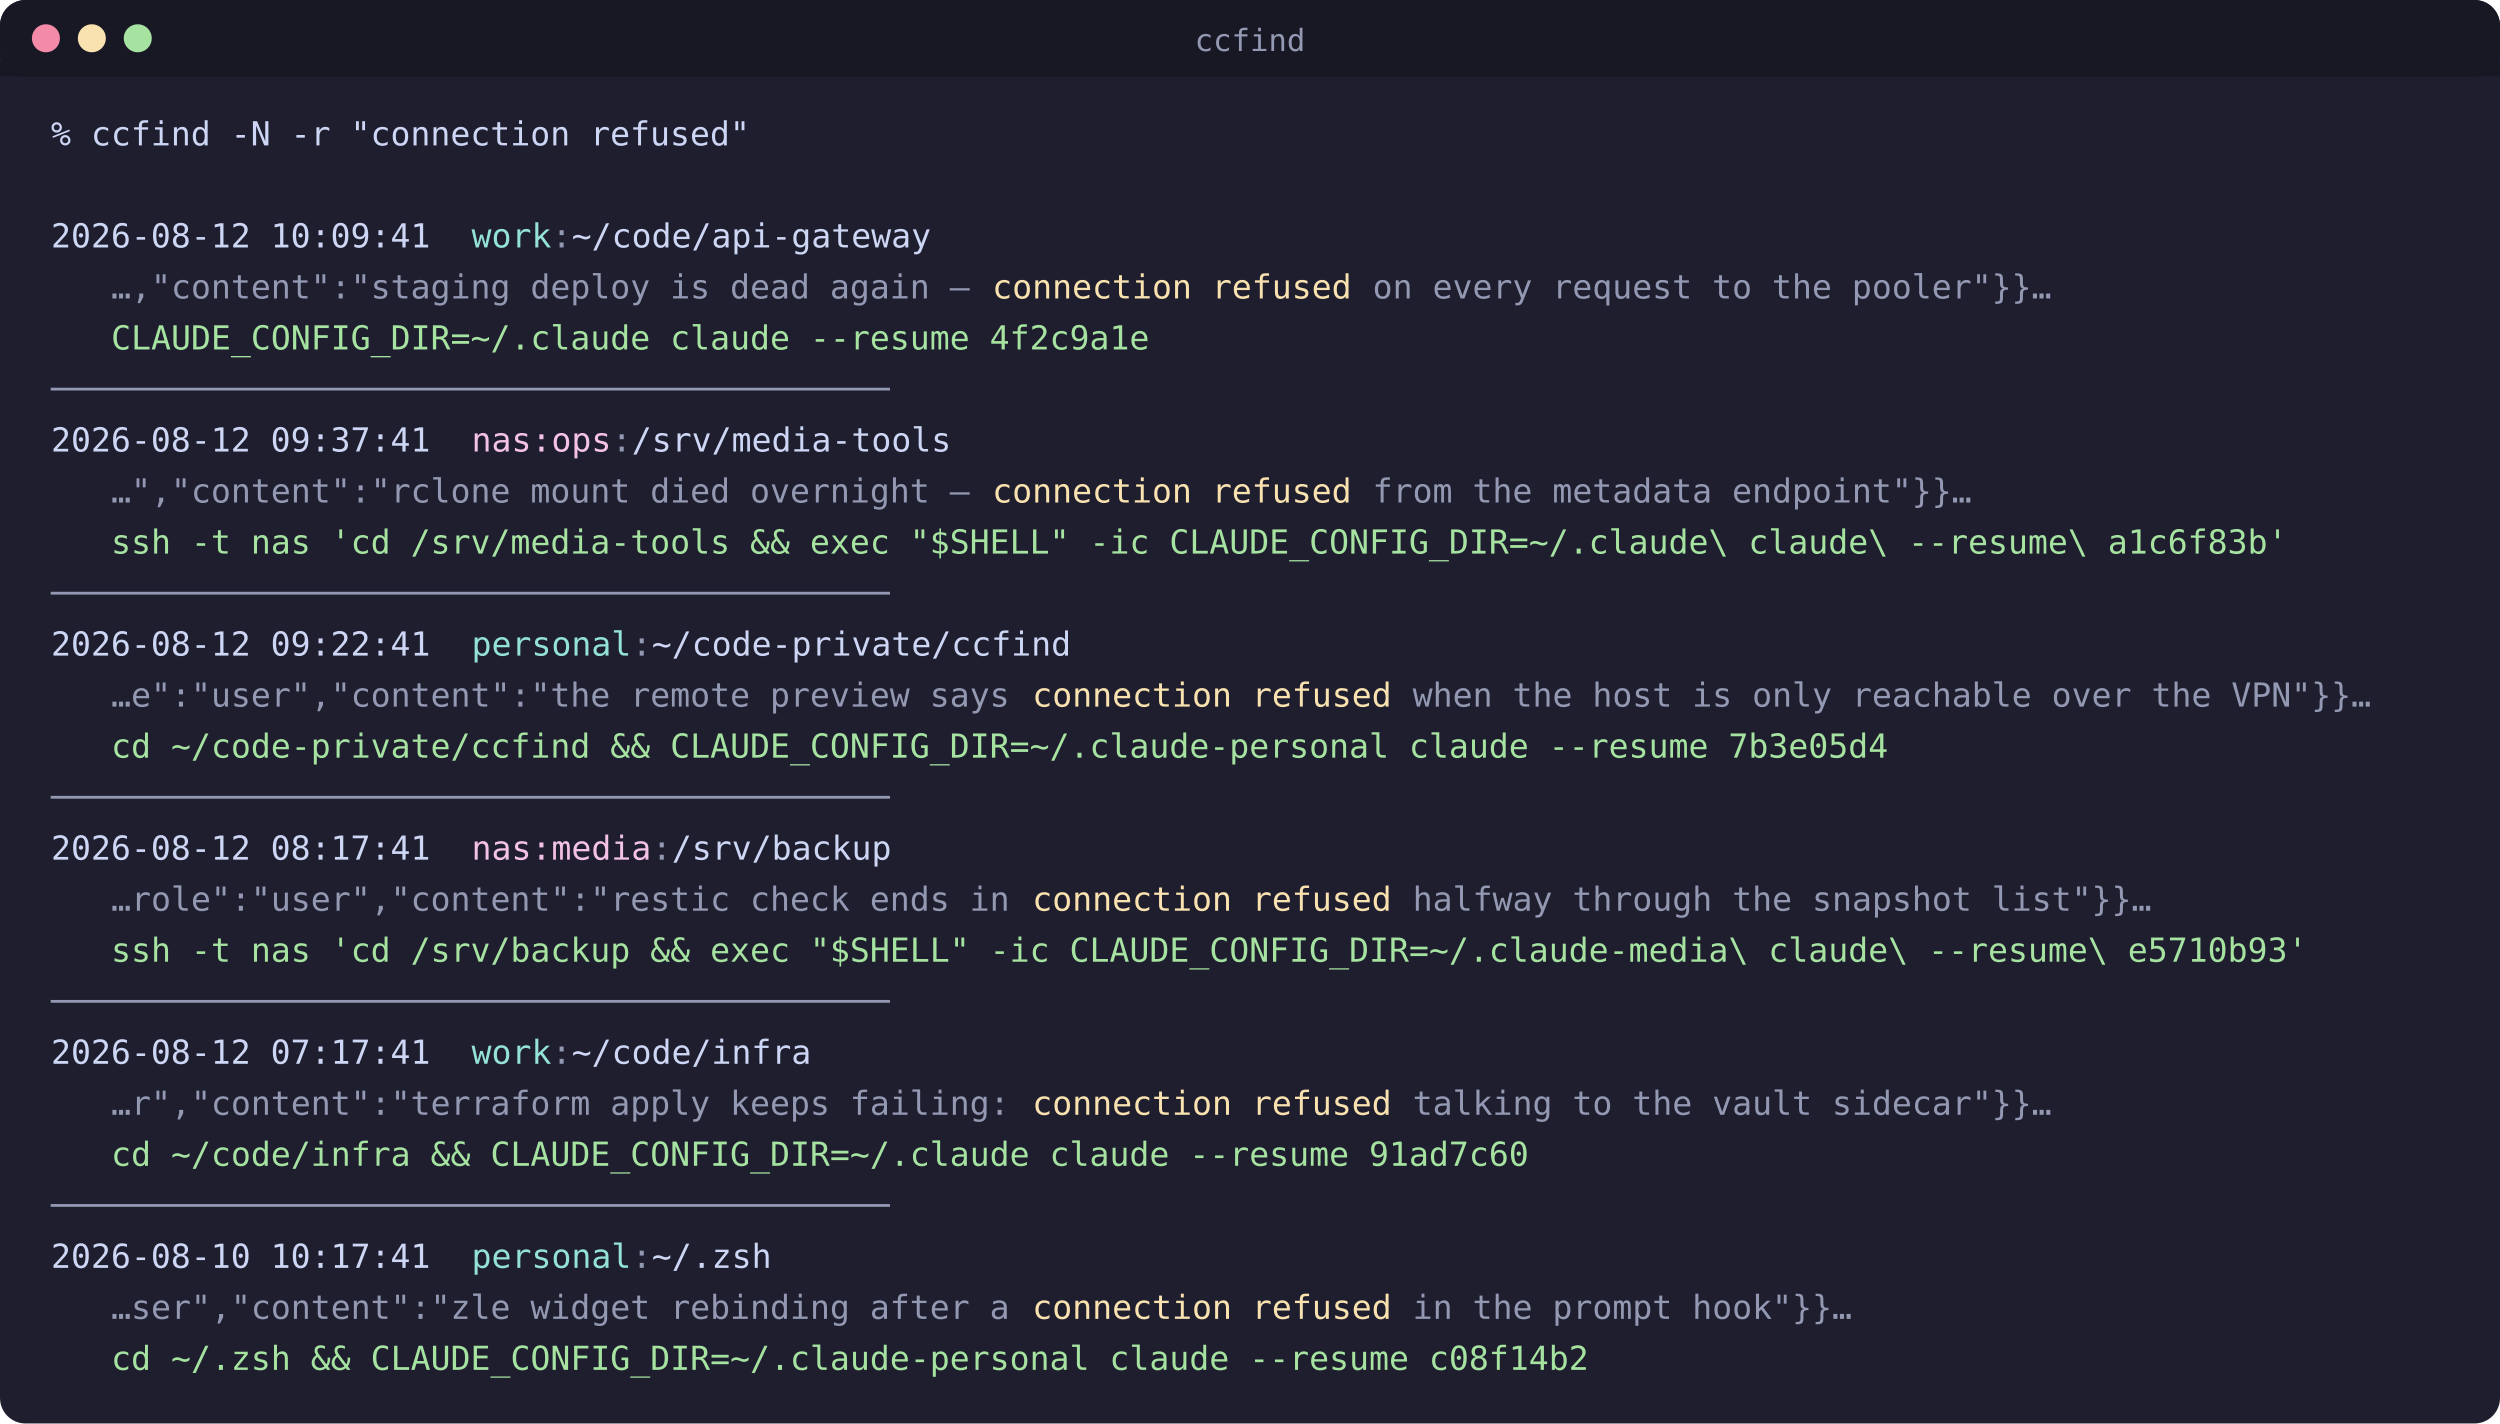
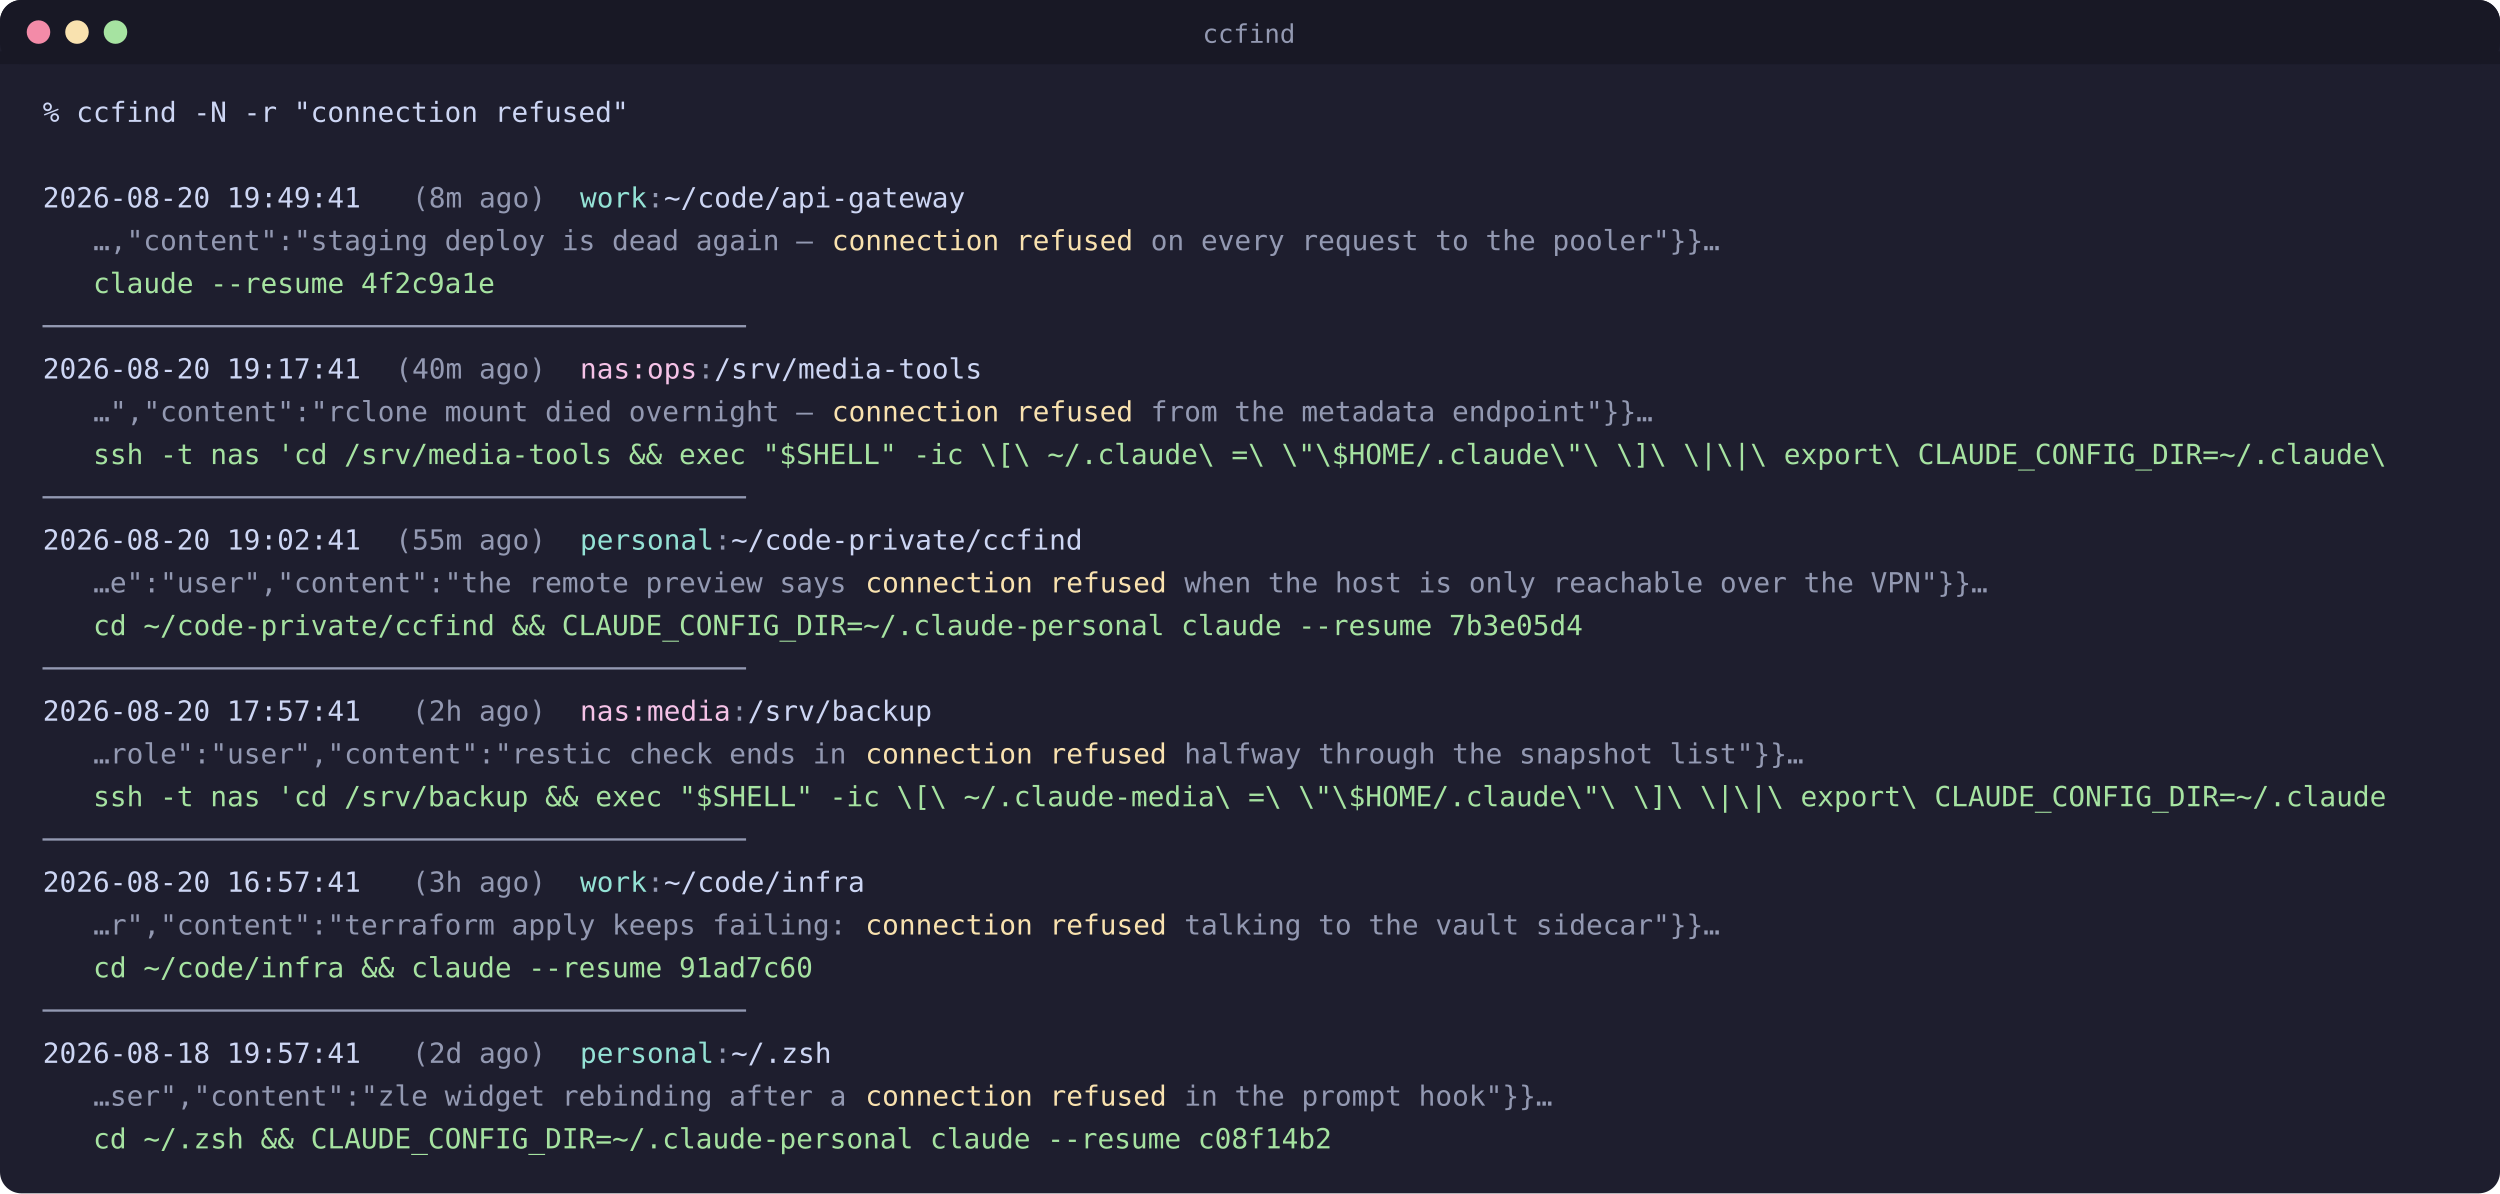
- <svg xmlns="http://www.w3.org/2000/svg" width="980" height="558" viewBox="0 0 980 558" role="img" aria-label="the ccfind flat list: each hit as a timestamp and profile-tagged directory, the matching snippet beneath it, and the exact resume command to copy">
-   <rect width="980" height="558" rx="10" fill="#1e1e2e" />
-   <rect width="980" height="30" rx="10" fill="#181825" />
-   <rect y="24" width="980" height="6" fill="#181825" />
+ <svg xmlns="http://www.w3.org/2000/svg" width="1169" height="558" viewBox="0 0 1169 558" role="img" aria-label="the ccfind flat list: each hit as a timestamp and profile-tagged directory, the matching snippet beneath it, and the exact resume command to copy">
+   <rect width="1169" height="558" rx="10" fill="#1e1e2e" />
+   <rect width="1169" height="30" rx="10" fill="#181825" />
+   <rect y="24" width="1169" height="6" fill="#181825" />
  <circle cx="18" cy="15" r="5.5" fill="#f38ba8" />
  <circle cx="36" cy="15" r="5.5" fill="#f9e2af" />
  <circle cx="54" cy="15" r="5.5" fill="#a6e3a1" />
-   <text x="490" y="20" text-anchor="middle" font-family="'Cascadia Code','Fira Code',SFMono-Regular,Consolas,Menlo,monospace" font-size="12" fill="#9399b2">ccfind</text>
+   <text x="584" y="20" text-anchor="middle" font-family="'Cascadia Code','Fira Code',SFMono-Regular,Consolas,Menlo,monospace" font-size="12" fill="#9399b2">ccfind</text>
  <text y="57" font-family="'Cascadia Code','Fira Code',SFMono-Regular,Consolas,Menlo,monospace" font-size="13" xml:space="preserve" fill="#cdd6f4">
    <tspan x="20.00 27.85 35.70 43.55 51.40 59.25 67.10 74.95 82.80 90.65 98.50 106.35 114.20 122.05 129.90 137.75 145.60 153.45 161.30 169.15 177.00 184.85 192.70 200.55 208.40 216.25 224.10 231.95 239.80 247.65 255.50 263.35 271.20 279.05 286.90">% ccfind -N -r "connection refused"</tspan>
  </text>
  <text y="97" font-family="'Cascadia Code','Fira Code',SFMono-Regular,Consolas,Menlo,monospace" font-size="13" xml:space="preserve" fill="#cdd6f4">
-     <tspan x="20.00 27.85 35.70 43.55 51.40 59.25 67.10 74.95 82.80 90.65 98.50 106.35 114.20 122.05 129.90 137.75 145.60 153.45 161.30">2026-08-12 10:09:41</tspan>
+     <tspan x="20.00 27.85 35.70 43.55 51.40 59.25 67.10 74.95 82.80 90.65 98.50 106.35 114.20 122.05 129.90 137.75 145.60 153.45 161.30">2026-08-20 19:49:41</tspan>
    <tspan x="169.15 177.00">  </tspan>
-     <tspan x="184.85 192.70 200.55 208.40" fill="#94e2d5">work</tspan>
-     <tspan x="216.25" fill="#9399b2">:</tspan>
-     <tspan x="224.10 231.95 239.80 247.65 255.50 263.35 271.20 279.05 286.90 294.75 302.60 310.45 318.30 326.15 334.00 341.85 349.70 357.55">~/code/api-gateway</tspan>
+     <tspan x="184.85 192.70 200.55 208.40 216.25 224.10 231.95 239.80 247.65" fill="#9399b2"> (8m ago)</tspan>
+     <tspan x="255.50 263.35">  </tspan>
+     <tspan x="271.20 279.05 286.90 294.75" fill="#94e2d5">work</tspan>
+     <tspan x="302.60" fill="#9399b2">:</tspan>
+     <tspan x="310.45 318.30 326.15 334.00 341.85 349.70 357.55 365.40 373.25 381.10 388.95 396.80 404.65 412.50 420.35 428.20 436.05 443.90">~/code/api-gateway</tspan>
  </text>
  <text y="117" font-family="'Cascadia Code','Fira Code',SFMono-Regular,Consolas,Menlo,monospace" font-size="13" xml:space="preserve" fill="#cdd6f4">
    <tspan x="20.00 27.85 35.70">   </tspan>
    <tspan x="43.55 51.40 59.25 67.10 74.95 82.80 90.65 98.50 106.35 114.20 122.05 129.90 137.75 145.60 153.45 161.30 169.15 177.00 184.85 192.70 200.55 208.40 216.25 224.10 231.95 239.80 247.65 255.50 263.35 271.20 279.05 286.90 294.75 302.60 310.45 318.30 326.15 334.00 341.85 349.70 357.55 365.40 373.25 381.10" fill="#9399b2">…,"content":"staging deploy is dead again — </tspan>
    <tspan x="388.95 396.80 404.65 412.50 420.35 428.20 436.05 443.90 451.75 459.60 467.45 475.30 483.15 491.00 498.85 506.70 514.55 522.40" fill="#f9e2af">connection refused</tspan>
    <tspan x="530.25 538.10 545.95 553.80 561.65 569.50 577.35 585.20 593.05 600.90 608.75 616.60 624.45 632.30 640.15 648.00 655.85 663.70 671.55 679.40 687.25 695.10 702.95 710.80 718.65 726.50 734.35 742.20 750.05 757.90 765.75 773.60 781.45 789.30 797.15" fill="#9399b2"> on every request to the pooler"}}…</tspan>
  </text>
  <text y="137" font-family="'Cascadia Code','Fira Code',SFMono-Regular,Consolas,Menlo,monospace" font-size="13" xml:space="preserve" fill="#cdd6f4">
    <tspan x="20.00 27.85 35.70">   </tspan>
-     <tspan x="43.55 51.40 59.25 67.10 74.95 82.80 90.65 98.50 106.35 114.20 122.05 129.90 137.75 145.60 153.45 161.30 169.15 177.00 184.85 192.70 200.55 208.40 216.25 224.10 231.95 239.80 247.65 255.50 263.35 271.20 279.05 286.90 294.75 302.60 310.45 318.30 326.15 334.00 341.85 349.70 357.55 365.40 373.25 381.10 388.95 396.80 404.65 412.50 420.35 428.20 436.05 443.90" fill="#a6e3a1">CLAUDE_CONFIG_DIR=~/.claude claude --resume 4f2c9a1e</tspan>
+     <tspan x="43.55 51.40 59.25 67.10 74.95 82.80 90.65 98.50 106.35 114.20 122.05 129.90 137.75 145.60 153.45 161.30 169.15 177.00 184.85 192.70 200.55 208.40 216.25 224.10" fill="#a6e3a1">claude --resume 4f2c9a1e</tspan>
  </text>
  <text y="157" font-family="'Cascadia Code','Fira Code',SFMono-Regular,Consolas,Menlo,monospace" font-size="13" xml:space="preserve" fill="#cdd6f4">
    <tspan x="20.00 27.85 35.70 43.55 51.40 59.25 67.10 74.95 82.80 90.65 98.50 106.35 114.20 122.05 129.90 137.75 145.60 153.45 161.30 169.15 177.00 184.85 192.70 200.55 208.40 216.25 224.10 231.95 239.80 247.65 255.50 263.35 271.20 279.05 286.90 294.75 302.60 310.45 318.30 326.15 334.00 341.85" fill="#9399b2">──────────────────────────────────────────</tspan>
  </text>
  <text y="177" font-family="'Cascadia Code','Fira Code',SFMono-Regular,Consolas,Menlo,monospace" font-size="13" xml:space="preserve" fill="#cdd6f4">
-     <tspan x="20.00 27.85 35.70 43.55 51.40 59.25 67.10 74.95 82.80 90.65 98.50 106.35 114.20 122.05 129.90 137.75 145.60 153.45 161.30">2026-08-12 09:37:41</tspan>
+     <tspan x="20.00 27.85 35.70 43.55 51.40 59.25 67.10 74.95 82.80 90.65 98.50 106.35 114.20 122.05 129.90 137.75 145.60 153.45 161.30">2026-08-20 19:17:41</tspan>
    <tspan x="169.15 177.00">  </tspan>
-     <tspan x="184.85 192.70 200.55 208.40 216.25 224.10 231.95" fill="#f5c2e7">nas:ops</tspan>
-     <tspan x="239.80" fill="#9399b2">:</tspan>
-     <tspan x="247.65 255.50 263.35 271.20 279.05 286.90 294.75 302.60 310.45 318.30 326.15 334.00 341.85 349.70 357.55 365.40">/srv/media-tools</tspan>
+     <tspan x="184.85 192.70 200.55 208.40 216.25 224.10 231.95 239.80 247.65" fill="#9399b2">(40m ago)</tspan>
+     <tspan x="255.50 263.35">  </tspan>
+     <tspan x="271.20 279.05 286.90 294.75 302.60 310.45 318.30" fill="#f5c2e7">nas:ops</tspan>
+     <tspan x="326.15" fill="#9399b2">:</tspan>
+     <tspan x="334.00 341.85 349.70 357.55 365.40 373.25 381.10 388.95 396.80 404.65 412.50 420.35 428.20 436.05 443.90 451.75">/srv/media-tools</tspan>
  </text>
  <text y="197" font-family="'Cascadia Code','Fira Code',SFMono-Regular,Consolas,Menlo,monospace" font-size="13" xml:space="preserve" fill="#cdd6f4">
    <tspan x="20.00 27.85 35.70">   </tspan>
    <tspan x="43.55 51.40 59.25 67.10 74.95 82.80 90.65 98.50 106.35 114.20 122.05 129.90 137.75 145.60 153.45 161.30 169.15 177.00 184.85 192.70 200.55 208.40 216.25 224.10 231.95 239.80 247.65 255.50 263.35 271.20 279.05 286.90 294.75 302.60 310.45 318.30 326.15 334.00 341.85 349.70 357.55 365.40 373.25 381.10" fill="#9399b2">…","content":"rclone mount died overnight — </tspan>
    <tspan x="388.95 396.80 404.65 412.50 420.35 428.20 436.05 443.90 451.75 459.60 467.45 475.30 483.15 491.00 498.85 506.70 514.55 522.40" fill="#f9e2af">connection refused</tspan>
    <tspan x="530.25 538.10 545.95 553.80 561.65 569.50 577.35 585.20 593.05 600.90 608.75 616.60 624.45 632.30 640.15 648.00 655.85 663.70 671.55 679.40 687.25 695.10 702.95 710.80 718.65 726.50 734.35 742.20 750.05 757.90 765.75" fill="#9399b2"> from the metadata endpoint"}}…</tspan>
  </text>
  <text y="217" font-family="'Cascadia Code','Fira Code',SFMono-Regular,Consolas,Menlo,monospace" font-size="13" xml:space="preserve" fill="#cdd6f4">
    <tspan x="20.00 27.85 35.70">   </tspan>
-     <tspan x="43.55 51.40 59.25 67.10 74.95 82.80 90.65 98.50 106.35 114.20 122.05 129.90 137.75 145.60 153.45 161.30 169.15 177.00 184.85 192.70 200.55 208.40 216.25 224.10 231.95 239.80 247.65 255.50 263.35 271.20 279.05 286.90 294.75 302.60 310.45 318.30 326.15 334.00 341.85 349.70 357.55 365.40 373.25 381.10 388.95 396.80 404.65 412.50 420.35 428.20 436.05 443.90 451.75 459.60 467.45 475.30 483.15 491.00 498.85 506.70 514.55 522.40 530.25 538.10 545.95 553.80 561.65 569.50 577.35 585.20 593.05 600.90 608.75 616.60 624.45 632.30 640.15 648.00 655.85 663.70 671.55 679.40 687.25 695.10 702.95 710.80 718.65 726.50 734.35 742.20 750.05 757.90 765.75 773.60 781.45 789.30 797.15 805.00 812.85 820.70 828.55 836.40 844.25 852.10 859.95 867.80 875.65 883.50 891.35" fill="#a6e3a1">ssh -t nas 'cd /srv/media-tools &amp;&amp; exec "$SHELL" -ic CLAUDE_CONFIG_DIR=~/.claude\ claude\ --resume\ a1c6f83b'</tspan>
+     <tspan x="43.55 51.40 59.25 67.10 74.95 82.80 90.65 98.50 106.35 114.20 122.05 129.90 137.75 145.60 153.45 161.30 169.15 177.00 184.85 192.70 200.55 208.40 216.25 224.10 231.95 239.80 247.65 255.50 263.35 271.20 279.05 286.90 294.75 302.60 310.45 318.30 326.15 334.00 341.85 349.70 357.55 365.40 373.25 381.10 388.95 396.80 404.65 412.50 420.35 428.20 436.05 443.90 451.75 459.60 467.45 475.30 483.15 491.00 498.85 506.70 514.55 522.40 530.25 538.10 545.95 553.80 561.65 569.50 577.35 585.20 593.05 600.90 608.75 616.60 624.45 632.30 640.15 648.00 655.85 663.70 671.55 679.40 687.25 695.10 702.95 710.80 718.65 726.50 734.35 742.20 750.05 757.90 765.75 773.60 781.45 789.30 797.15 805.00 812.85 820.70 828.55 836.40 844.25 852.10 859.95 867.80 875.65 883.50 891.35 899.20 907.05 914.90 922.75 930.60 938.45 946.30 954.15 962.00 969.85 977.70 985.55 993.40 1001.25 1009.10 1016.95 1024.80 1032.65 1040.50 1048.35 1056.20 1064.05 1071.90 1079.75 1087.60 1095.45 1103.30 1111.15" fill="#a6e3a1">ssh -t nas 'cd /srv/media-tools &amp;&amp; exec "$SHELL" -ic \[\ ~/.claude\ =\ \"\$HOME/.claude\"\ \]\ \|\|\ export\ CLAUDE_CONFIG_DIR=~/.claude\</tspan>
  </text>
  <text y="237" font-family="'Cascadia Code','Fira Code',SFMono-Regular,Consolas,Menlo,monospace" font-size="13" xml:space="preserve" fill="#cdd6f4">
    <tspan x="20.00 27.85 35.70 43.55 51.40 59.25 67.10 74.95 82.80 90.65 98.50 106.35 114.20 122.05 129.90 137.75 145.60 153.45 161.30 169.15 177.00 184.85 192.70 200.55 208.40 216.25 224.10 231.95 239.80 247.65 255.50 263.35 271.20 279.05 286.90 294.75 302.60 310.45 318.30 326.15 334.00 341.85" fill="#9399b2">──────────────────────────────────────────</tspan>
  </text>
  <text y="257" font-family="'Cascadia Code','Fira Code',SFMono-Regular,Consolas,Menlo,monospace" font-size="13" xml:space="preserve" fill="#cdd6f4">
-     <tspan x="20.00 27.85 35.70 43.55 51.40 59.25 67.10 74.95 82.80 90.65 98.50 106.35 114.20 122.05 129.90 137.75 145.60 153.45 161.30">2026-08-12 09:22:41</tspan>
+     <tspan x="20.00 27.85 35.70 43.55 51.40 59.25 67.10 74.95 82.80 90.65 98.50 106.35 114.20 122.05 129.90 137.75 145.60 153.45 161.30">2026-08-20 19:02:41</tspan>
    <tspan x="169.15 177.00">  </tspan>
-     <tspan x="184.85 192.70 200.55 208.40 216.25 224.10 231.95 239.80" fill="#94e2d5">personal</tspan>
-     <tspan x="247.65" fill="#9399b2">:</tspan>
-     <tspan x="255.50 263.35 271.20 279.05 286.90 294.75 302.60 310.45 318.30 326.15 334.00 341.85 349.70 357.55 365.40 373.25 381.10 388.95 396.80 404.65 412.50">~/code-private/ccfind</tspan>
+     <tspan x="184.85 192.70 200.55 208.40 216.25 224.10 231.95 239.80 247.65" fill="#9399b2">(55m ago)</tspan>
+     <tspan x="255.50 263.35">  </tspan>
+     <tspan x="271.20 279.05 286.90 294.75 302.60 310.45 318.30 326.15" fill="#94e2d5">personal</tspan>
+     <tspan x="334.00" fill="#9399b2">:</tspan>
+     <tspan x="341.85 349.70 357.55 365.40 373.25 381.10 388.95 396.80 404.65 412.50 420.35 428.20 436.05 443.90 451.75 459.60 467.45 475.30 483.15 491.00 498.85">~/code-private/ccfind</tspan>
  </text>
  <text y="277" font-family="'Cascadia Code','Fira Code',SFMono-Regular,Consolas,Menlo,monospace" font-size="13" xml:space="preserve" fill="#cdd6f4">
    <tspan x="20.00 27.85 35.70">   </tspan>
    <tspan x="43.55 51.40 59.25 67.10 74.95 82.80 90.65 98.50 106.35 114.20 122.05 129.90 137.75 145.60 153.45 161.30 169.15 177.00 184.85 192.70 200.55 208.40 216.25 224.10 231.95 239.80 247.65 255.50 263.35 271.20 279.05 286.90 294.75 302.60 310.45 318.30 326.15 334.00 341.85 349.70 357.55 365.40 373.25 381.10 388.95 396.80" fill="#9399b2">…e":"user","content":"the remote preview says </tspan>
    <tspan x="404.65 412.50 420.35 428.20 436.05 443.90 451.75 459.60 467.45 475.30 483.15 491.00 498.85 506.70 514.55 522.40 530.25 538.10" fill="#f9e2af">connection refused</tspan>
    <tspan x="545.95 553.80 561.65 569.50 577.35 585.20 593.05 600.90 608.75 616.60 624.45 632.30 640.15 648.00 655.85 663.70 671.55 679.40 687.25 695.10 702.95 710.80 718.65 726.50 734.35 742.20 750.05 757.90 765.75 773.60 781.45 789.30 797.15 805.00 812.85 820.70 828.55 836.40 844.25 852.10 859.95 867.80 875.65 883.50 891.35 899.20 907.05 914.90 922.75" fill="#9399b2"> when the host is only reachable over the VPN"}}…</tspan>
  </text>
  <text y="297" font-family="'Cascadia Code','Fira Code',SFMono-Regular,Consolas,Menlo,monospace" font-size="13" xml:space="preserve" fill="#cdd6f4">
    <tspan x="20.00 27.85 35.70">   </tspan>
    <tspan x="43.55 51.40 59.25 67.10 74.95 82.80 90.65 98.50 106.35 114.20 122.05 129.90 137.75 145.60 153.45 161.30 169.15 177.00 184.85 192.70 200.55 208.40 216.25 224.10 231.95 239.80 247.65 255.50 263.35 271.20 279.05 286.90 294.75 302.60 310.45 318.30 326.15 334.00 341.85 349.70 357.55 365.40 373.25 381.10 388.95 396.80 404.65 412.50 420.35 428.20 436.05 443.90 451.75 459.60 467.45 475.30 483.15 491.00 498.85 506.70 514.55 522.40 530.25 538.10 545.95 553.80 561.65 569.50 577.35 585.20 593.05 600.90 608.75 616.60 624.45 632.30 640.15 648.00 655.85 663.70 671.55 679.40 687.25 695.10 702.95 710.80 718.65 726.50 734.35" fill="#a6e3a1">cd ~/code-private/ccfind &amp;&amp; CLAUDE_CONFIG_DIR=~/.claude-personal claude --resume 7b3e05d4</tspan>
  </text>
  <text y="317" font-family="'Cascadia Code','Fira Code',SFMono-Regular,Consolas,Menlo,monospace" font-size="13" xml:space="preserve" fill="#cdd6f4">
    <tspan x="20.00 27.85 35.70 43.55 51.40 59.25 67.10 74.95 82.80 90.65 98.50 106.35 114.20 122.05 129.90 137.75 145.60 153.45 161.30 169.15 177.00 184.85 192.70 200.55 208.40 216.25 224.10 231.95 239.80 247.65 255.50 263.35 271.20 279.05 286.90 294.75 302.60 310.45 318.30 326.15 334.00 341.85" fill="#9399b2">──────────────────────────────────────────</tspan>
  </text>
  <text y="337" font-family="'Cascadia Code','Fira Code',SFMono-Regular,Consolas,Menlo,monospace" font-size="13" xml:space="preserve" fill="#cdd6f4">
-     <tspan x="20.00 27.85 35.70 43.55 51.40 59.25 67.10 74.95 82.80 90.65 98.50 106.35 114.20 122.05 129.90 137.75 145.60 153.45 161.30">2026-08-12 08:17:41</tspan>
+     <tspan x="20.00 27.85 35.70 43.55 51.40 59.25 67.10 74.95 82.80 90.65 98.50 106.35 114.20 122.05 129.90 137.75 145.60 153.45 161.30">2026-08-20 17:57:41</tspan>
    <tspan x="169.15 177.00">  </tspan>
-     <tspan x="184.85 192.70 200.55 208.40 216.25 224.10 231.95 239.80 247.65" fill="#f5c2e7">nas:media</tspan>
-     <tspan x="255.50" fill="#9399b2">:</tspan>
-     <tspan x="263.35 271.20 279.05 286.90 294.75 302.60 310.45 318.30 326.15 334.00 341.85">/srv/backup</tspan>
+     <tspan x="184.85 192.70 200.55 208.40 216.25 224.10 231.95 239.80 247.65" fill="#9399b2"> (2h ago)</tspan>
+     <tspan x="255.50 263.35">  </tspan>
+     <tspan x="271.20 279.05 286.90 294.75 302.60 310.45 318.30 326.15 334.00" fill="#f5c2e7">nas:media</tspan>
+     <tspan x="341.85" fill="#9399b2">:</tspan>
+     <tspan x="349.70 357.55 365.40 373.25 381.10 388.95 396.80 404.65 412.50 420.35 428.20">/srv/backup</tspan>
  </text>
  <text y="357" font-family="'Cascadia Code','Fira Code',SFMono-Regular,Consolas,Menlo,monospace" font-size="13" xml:space="preserve" fill="#cdd6f4">
    <tspan x="20.00 27.85 35.70">   </tspan>
    <tspan x="43.55 51.40 59.25 67.10 74.95 82.80 90.65 98.50 106.35 114.20 122.05 129.90 137.75 145.60 153.45 161.30 169.15 177.00 184.85 192.70 200.55 208.40 216.25 224.10 231.95 239.80 247.65 255.50 263.35 271.20 279.05 286.90 294.75 302.60 310.45 318.30 326.15 334.00 341.85 349.70 357.55 365.40 373.25 381.10 388.95 396.80" fill="#9399b2">…role":"user","content":"restic check ends in </tspan>
    <tspan x="404.65 412.50 420.35 428.20 436.05 443.90 451.75 459.60 467.45 475.30 483.15 491.00 498.85 506.70 514.55 522.40 530.25 538.10" fill="#f9e2af">connection refused</tspan>
    <tspan x="545.95 553.80 561.65 569.50 577.35 585.20 593.05 600.90 608.75 616.60 624.45 632.30 640.15 648.00 655.85 663.70 671.55 679.40 687.25 695.10 702.95 710.80 718.65 726.50 734.35 742.20 750.05 757.90 765.75 773.60 781.45 789.30 797.15 805.00 812.85 820.70 828.55 836.40" fill="#9399b2"> halfway through the snapshot list"}}…</tspan>
  </text>
  <text y="377" font-family="'Cascadia Code','Fira Code',SFMono-Regular,Consolas,Menlo,monospace" font-size="13" xml:space="preserve" fill="#cdd6f4">
    <tspan x="20.00 27.85 35.70">   </tspan>
-     <tspan x="43.55 51.40 59.25 67.10 74.95 82.80 90.65 98.50 106.35 114.20 122.05 129.90 137.75 145.60 153.45 161.30 169.15 177.00 184.85 192.70 200.55 208.40 216.25 224.10 231.95 239.80 247.65 255.50 263.35 271.20 279.05 286.90 294.75 302.60 310.45 318.30 326.15 334.00 341.85 349.70 357.55 365.40 373.25 381.10 388.95 396.80 404.65 412.50 420.35 428.20 436.05 443.90 451.75 459.60 467.45 475.30 483.15 491.00 498.85 506.70 514.55 522.40 530.25 538.10 545.95 553.80 561.65 569.50 577.35 585.20 593.05 600.90 608.75 616.60 624.45 632.30 640.15 648.00 655.85 663.70 671.55 679.40 687.25 695.10 702.95 710.80 718.65 726.50 734.35 742.20 750.05 757.90 765.75 773.60 781.45 789.30 797.15 805.00 812.85 820.70 828.55 836.40 844.25 852.10 859.95 867.80 875.65 883.50 891.35 899.20" fill="#a6e3a1">ssh -t nas 'cd /srv/backup &amp;&amp; exec "$SHELL" -ic CLAUDE_CONFIG_DIR=~/.claude-media\ claude\ --resume\ e5710b93'</tspan>
+     <tspan x="43.55 51.40 59.25 67.10 74.95 82.80 90.65 98.50 106.35 114.20 122.05 129.90 137.75 145.60 153.45 161.30 169.15 177.00 184.85 192.70 200.55 208.40 216.25 224.10 231.95 239.80 247.65 255.50 263.35 271.20 279.05 286.90 294.75 302.60 310.45 318.30 326.15 334.00 341.85 349.70 357.55 365.40 373.25 381.10 388.95 396.80 404.65 412.50 420.35 428.20 436.05 443.90 451.75 459.60 467.45 475.30 483.15 491.00 498.85 506.70 514.55 522.40 530.25 538.10 545.95 553.80 561.65 569.50 577.35 585.20 593.05 600.90 608.75 616.60 624.45 632.30 640.15 648.00 655.85 663.70 671.55 679.40 687.25 695.10 702.95 710.80 718.65 726.50 734.35 742.20 750.05 757.90 765.75 773.60 781.45 789.30 797.15 805.00 812.85 820.70 828.55 836.40 844.25 852.10 859.95 867.80 875.65 883.50 891.35 899.20 907.05 914.90 922.75 930.60 938.45 946.30 954.15 962.00 969.85 977.70 985.55 993.40 1001.25 1009.10 1016.95 1024.80 1032.65 1040.50 1048.35 1056.20 1064.05 1071.90 1079.75 1087.60 1095.45 1103.30 1111.15" fill="#a6e3a1">ssh -t nas 'cd /srv/backup &amp;&amp; exec "$SHELL" -ic \[\ ~/.claude-media\ =\ \"\$HOME/.claude\"\ \]\ \|\|\ export\ CLAUDE_CONFIG_DIR=~/.claude</tspan>
  </text>
  <text y="397" font-family="'Cascadia Code','Fira Code',SFMono-Regular,Consolas,Menlo,monospace" font-size="13" xml:space="preserve" fill="#cdd6f4">
    <tspan x="20.00 27.85 35.70 43.55 51.40 59.25 67.10 74.95 82.80 90.65 98.50 106.35 114.20 122.05 129.90 137.75 145.60 153.45 161.30 169.15 177.00 184.85 192.70 200.55 208.40 216.25 224.10 231.95 239.80 247.65 255.50 263.35 271.20 279.05 286.90 294.75 302.60 310.45 318.30 326.15 334.00 341.85" fill="#9399b2">──────────────────────────────────────────</tspan>
  </text>
  <text y="417" font-family="'Cascadia Code','Fira Code',SFMono-Regular,Consolas,Menlo,monospace" font-size="13" xml:space="preserve" fill="#cdd6f4">
-     <tspan x="20.00 27.85 35.70 43.55 51.40 59.25 67.10 74.95 82.80 90.65 98.50 106.35 114.20 122.05 129.90 137.75 145.60 153.45 161.30">2026-08-12 07:17:41</tspan>
+     <tspan x="20.00 27.85 35.70 43.55 51.40 59.25 67.10 74.95 82.80 90.65 98.50 106.35 114.20 122.05 129.90 137.75 145.60 153.45 161.30">2026-08-20 16:57:41</tspan>
    <tspan x="169.15 177.00">  </tspan>
-     <tspan x="184.85 192.70 200.55 208.40" fill="#94e2d5">work</tspan>
-     <tspan x="216.25" fill="#9399b2">:</tspan>
-     <tspan x="224.10 231.95 239.80 247.65 255.50 263.35 271.20 279.05 286.90 294.75 302.60 310.45">~/code/infra</tspan>
+     <tspan x="184.85 192.70 200.55 208.40 216.25 224.10 231.95 239.80 247.65" fill="#9399b2"> (3h ago)</tspan>
+     <tspan x="255.50 263.35">  </tspan>
+     <tspan x="271.20 279.05 286.90 294.75" fill="#94e2d5">work</tspan>
+     <tspan x="302.60" fill="#9399b2">:</tspan>
+     <tspan x="310.45 318.30 326.15 334.00 341.85 349.70 357.55 365.40 373.25 381.10 388.95 396.80">~/code/infra</tspan>
  </text>
  <text y="437" font-family="'Cascadia Code','Fira Code',SFMono-Regular,Consolas,Menlo,monospace" font-size="13" xml:space="preserve" fill="#cdd6f4">
    <tspan x="20.00 27.85 35.70">   </tspan>
    <tspan x="43.55 51.40 59.25 67.10 74.95 82.80 90.65 98.50 106.35 114.20 122.05 129.90 137.75 145.60 153.45 161.30 169.15 177.00 184.85 192.70 200.55 208.40 216.25 224.10 231.95 239.80 247.65 255.50 263.35 271.20 279.05 286.90 294.75 302.60 310.45 318.30 326.15 334.00 341.85 349.70 357.55 365.40 373.25 381.10 388.95 396.80" fill="#9399b2">…r","content":"terraform apply keeps failing: </tspan>
    <tspan x="404.65 412.50 420.35 428.20 436.05 443.90 451.75 459.60 467.45 475.30 483.15 491.00 498.85 506.70 514.55 522.40 530.25 538.10" fill="#f9e2af">connection refused</tspan>
    <tspan x="545.95 553.80 561.65 569.50 577.35 585.20 593.05 600.90 608.75 616.60 624.45 632.30 640.15 648.00 655.85 663.70 671.55 679.40 687.25 695.10 702.95 710.80 718.65 726.50 734.35 742.20 750.05 757.90 765.75 773.60 781.45 789.30 797.15" fill="#9399b2"> talking to the vault sidecar"}}…</tspan>
  </text>
  <text y="457" font-family="'Cascadia Code','Fira Code',SFMono-Regular,Consolas,Menlo,monospace" font-size="13" xml:space="preserve" fill="#cdd6f4">
    <tspan x="20.00 27.85 35.70">   </tspan>
-     <tspan x="43.55 51.40 59.25 67.10 74.95 82.80 90.65 98.50 106.35 114.20 122.05 129.90 137.75 145.60 153.45 161.30 169.15 177.00 184.85 192.70 200.55 208.40 216.25 224.10 231.95 239.80 247.65 255.50 263.35 271.20 279.05 286.90 294.75 302.60 310.45 318.30 326.15 334.00 341.85 349.70 357.55 365.40 373.25 381.10 388.95 396.80 404.65 412.50 420.35 428.20 436.05 443.90 451.75 459.60 467.45 475.30 483.15 491.00 498.85 506.70 514.55 522.40 530.25 538.10 545.95 553.80 561.65 569.50 577.35 585.20 593.05" fill="#a6e3a1">cd ~/code/infra &amp;&amp; CLAUDE_CONFIG_DIR=~/.claude claude --resume 91ad7c60</tspan>
+     <tspan x="43.55 51.40 59.25 67.10 74.95 82.80 90.65 98.50 106.35 114.20 122.05 129.90 137.75 145.60 153.45 161.30 169.15 177.00 184.85 192.70 200.55 208.40 216.25 224.10 231.95 239.80 247.65 255.50 263.35 271.20 279.05 286.90 294.75 302.60 310.45 318.30 326.15 334.00 341.85 349.70 357.55 365.40 373.25" fill="#a6e3a1">cd ~/code/infra &amp;&amp; claude --resume 91ad7c60</tspan>
  </text>
  <text y="477" font-family="'Cascadia Code','Fira Code',SFMono-Regular,Consolas,Menlo,monospace" font-size="13" xml:space="preserve" fill="#cdd6f4">
    <tspan x="20.00 27.85 35.70 43.55 51.40 59.25 67.10 74.95 82.80 90.65 98.50 106.35 114.20 122.05 129.90 137.75 145.60 153.45 161.30 169.15 177.00 184.85 192.70 200.55 208.40 216.25 224.10 231.95 239.80 247.65 255.50 263.35 271.20 279.05 286.90 294.75 302.60 310.45 318.30 326.15 334.00 341.85" fill="#9399b2">──────────────────────────────────────────</tspan>
  </text>
  <text y="497" font-family="'Cascadia Code','Fira Code',SFMono-Regular,Consolas,Menlo,monospace" font-size="13" xml:space="preserve" fill="#cdd6f4">
-     <tspan x="20.00 27.85 35.70 43.55 51.40 59.25 67.10 74.95 82.80 90.65 98.50 106.35 114.20 122.05 129.90 137.75 145.60 153.45 161.30">2026-08-10 10:17:41</tspan>
+     <tspan x="20.00 27.85 35.70 43.55 51.40 59.25 67.10 74.95 82.80 90.65 98.50 106.35 114.20 122.05 129.90 137.75 145.60 153.45 161.30">2026-08-18 19:57:41</tspan>
    <tspan x="169.15 177.00">  </tspan>
-     <tspan x="184.85 192.70 200.55 208.40 216.25 224.10 231.95 239.80" fill="#94e2d5">personal</tspan>
-     <tspan x="247.65" fill="#9399b2">:</tspan>
-     <tspan x="255.50 263.35 271.20 279.05 286.90 294.75">~/.zsh</tspan>
+     <tspan x="184.85 192.70 200.55 208.40 216.25 224.10 231.95 239.80 247.65" fill="#9399b2"> (2d ago)</tspan>
+     <tspan x="255.50 263.35">  </tspan>
+     <tspan x="271.20 279.05 286.90 294.75 302.60 310.45 318.30 326.15" fill="#94e2d5">personal</tspan>
+     <tspan x="334.00" fill="#9399b2">:</tspan>
+     <tspan x="341.85 349.70 357.55 365.40 373.25 381.10">~/.zsh</tspan>
  </text>
  <text y="517" font-family="'Cascadia Code','Fira Code',SFMono-Regular,Consolas,Menlo,monospace" font-size="13" xml:space="preserve" fill="#cdd6f4">
    <tspan x="20.00 27.85 35.70">   </tspan>
    <tspan x="43.55 51.40 59.25 67.10 74.95 82.80 90.65 98.50 106.35 114.20 122.05 129.90 137.75 145.60 153.45 161.30 169.15 177.00 184.85 192.70 200.55 208.40 216.25 224.10 231.95 239.80 247.65 255.50 263.35 271.20 279.05 286.90 294.75 302.60 310.45 318.30 326.15 334.00 341.85 349.70 357.55 365.40 373.25 381.10 388.95 396.80" fill="#9399b2">…ser","content":"zle widget rebinding after a </tspan>
    <tspan x="404.65 412.50 420.35 428.20 436.05 443.90 451.75 459.60 467.45 475.30 483.15 491.00 498.85 506.70 514.55 522.40 530.25 538.10" fill="#f9e2af">connection refused</tspan>
    <tspan x="545.95 553.80 561.65 569.50 577.35 585.20 593.05 600.90 608.75 616.60 624.45 632.30 640.15 648.00 655.85 663.70 671.55 679.40 687.25 695.10 702.95 710.80 718.65" fill="#9399b2"> in the prompt hook"}}…</tspan>
  </text>
  <text y="537" font-family="'Cascadia Code','Fira Code',SFMono-Regular,Consolas,Menlo,monospace" font-size="13" xml:space="preserve" fill="#cdd6f4">
    <tspan x="20.00 27.85 35.70">   </tspan>
    <tspan x="43.55 51.40 59.25 67.10 74.95 82.80 90.65 98.50 106.35 114.20 122.05 129.90 137.75 145.60 153.45 161.30 169.15 177.00 184.85 192.70 200.55 208.40 216.25 224.10 231.95 239.80 247.65 255.50 263.35 271.20 279.05 286.90 294.75 302.60 310.45 318.30 326.15 334.00 341.85 349.70 357.55 365.40 373.25 381.10 388.95 396.80 404.65 412.50 420.35 428.20 436.05 443.90 451.75 459.60 467.45 475.30 483.15 491.00 498.85 506.70 514.55 522.40 530.25 538.10 545.95 553.80 561.65 569.50 577.35 585.20 593.05 600.90 608.75 616.60" fill="#a6e3a1">cd ~/.zsh &amp;&amp; CLAUDE_CONFIG_DIR=~/.claude-personal claude --resume c08f14b2</tspan>
  </text>
</svg>
